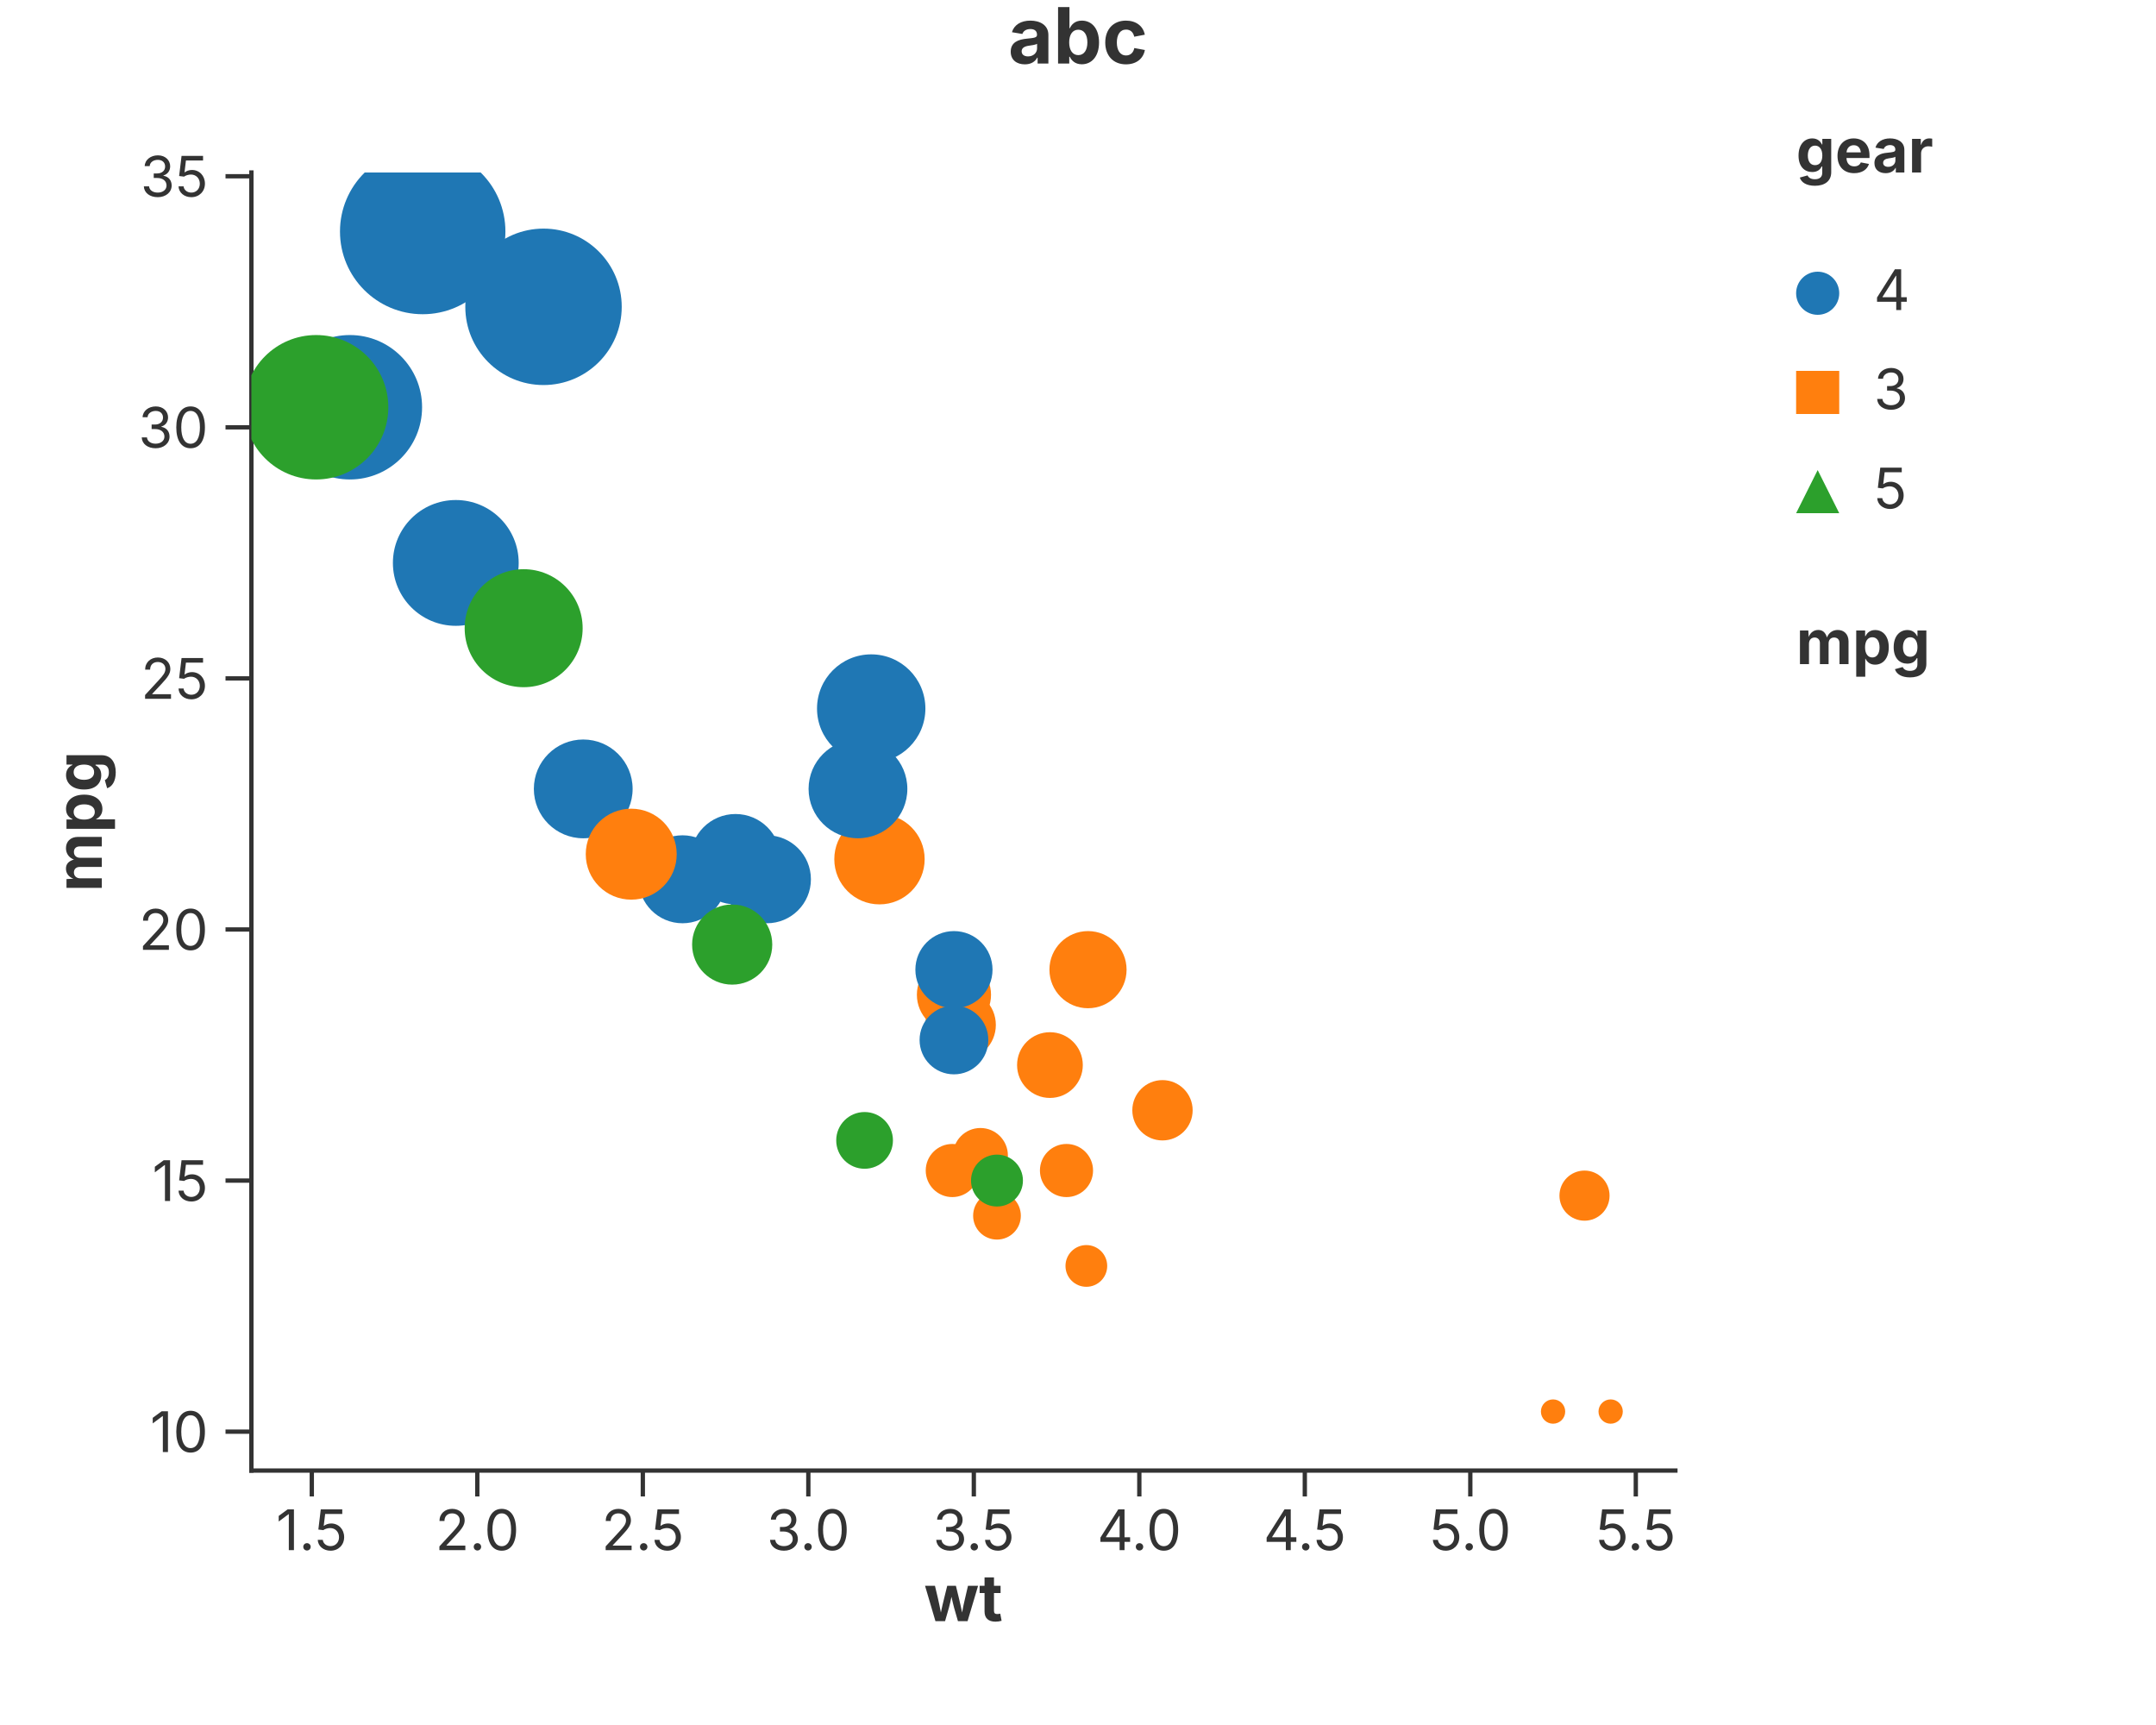
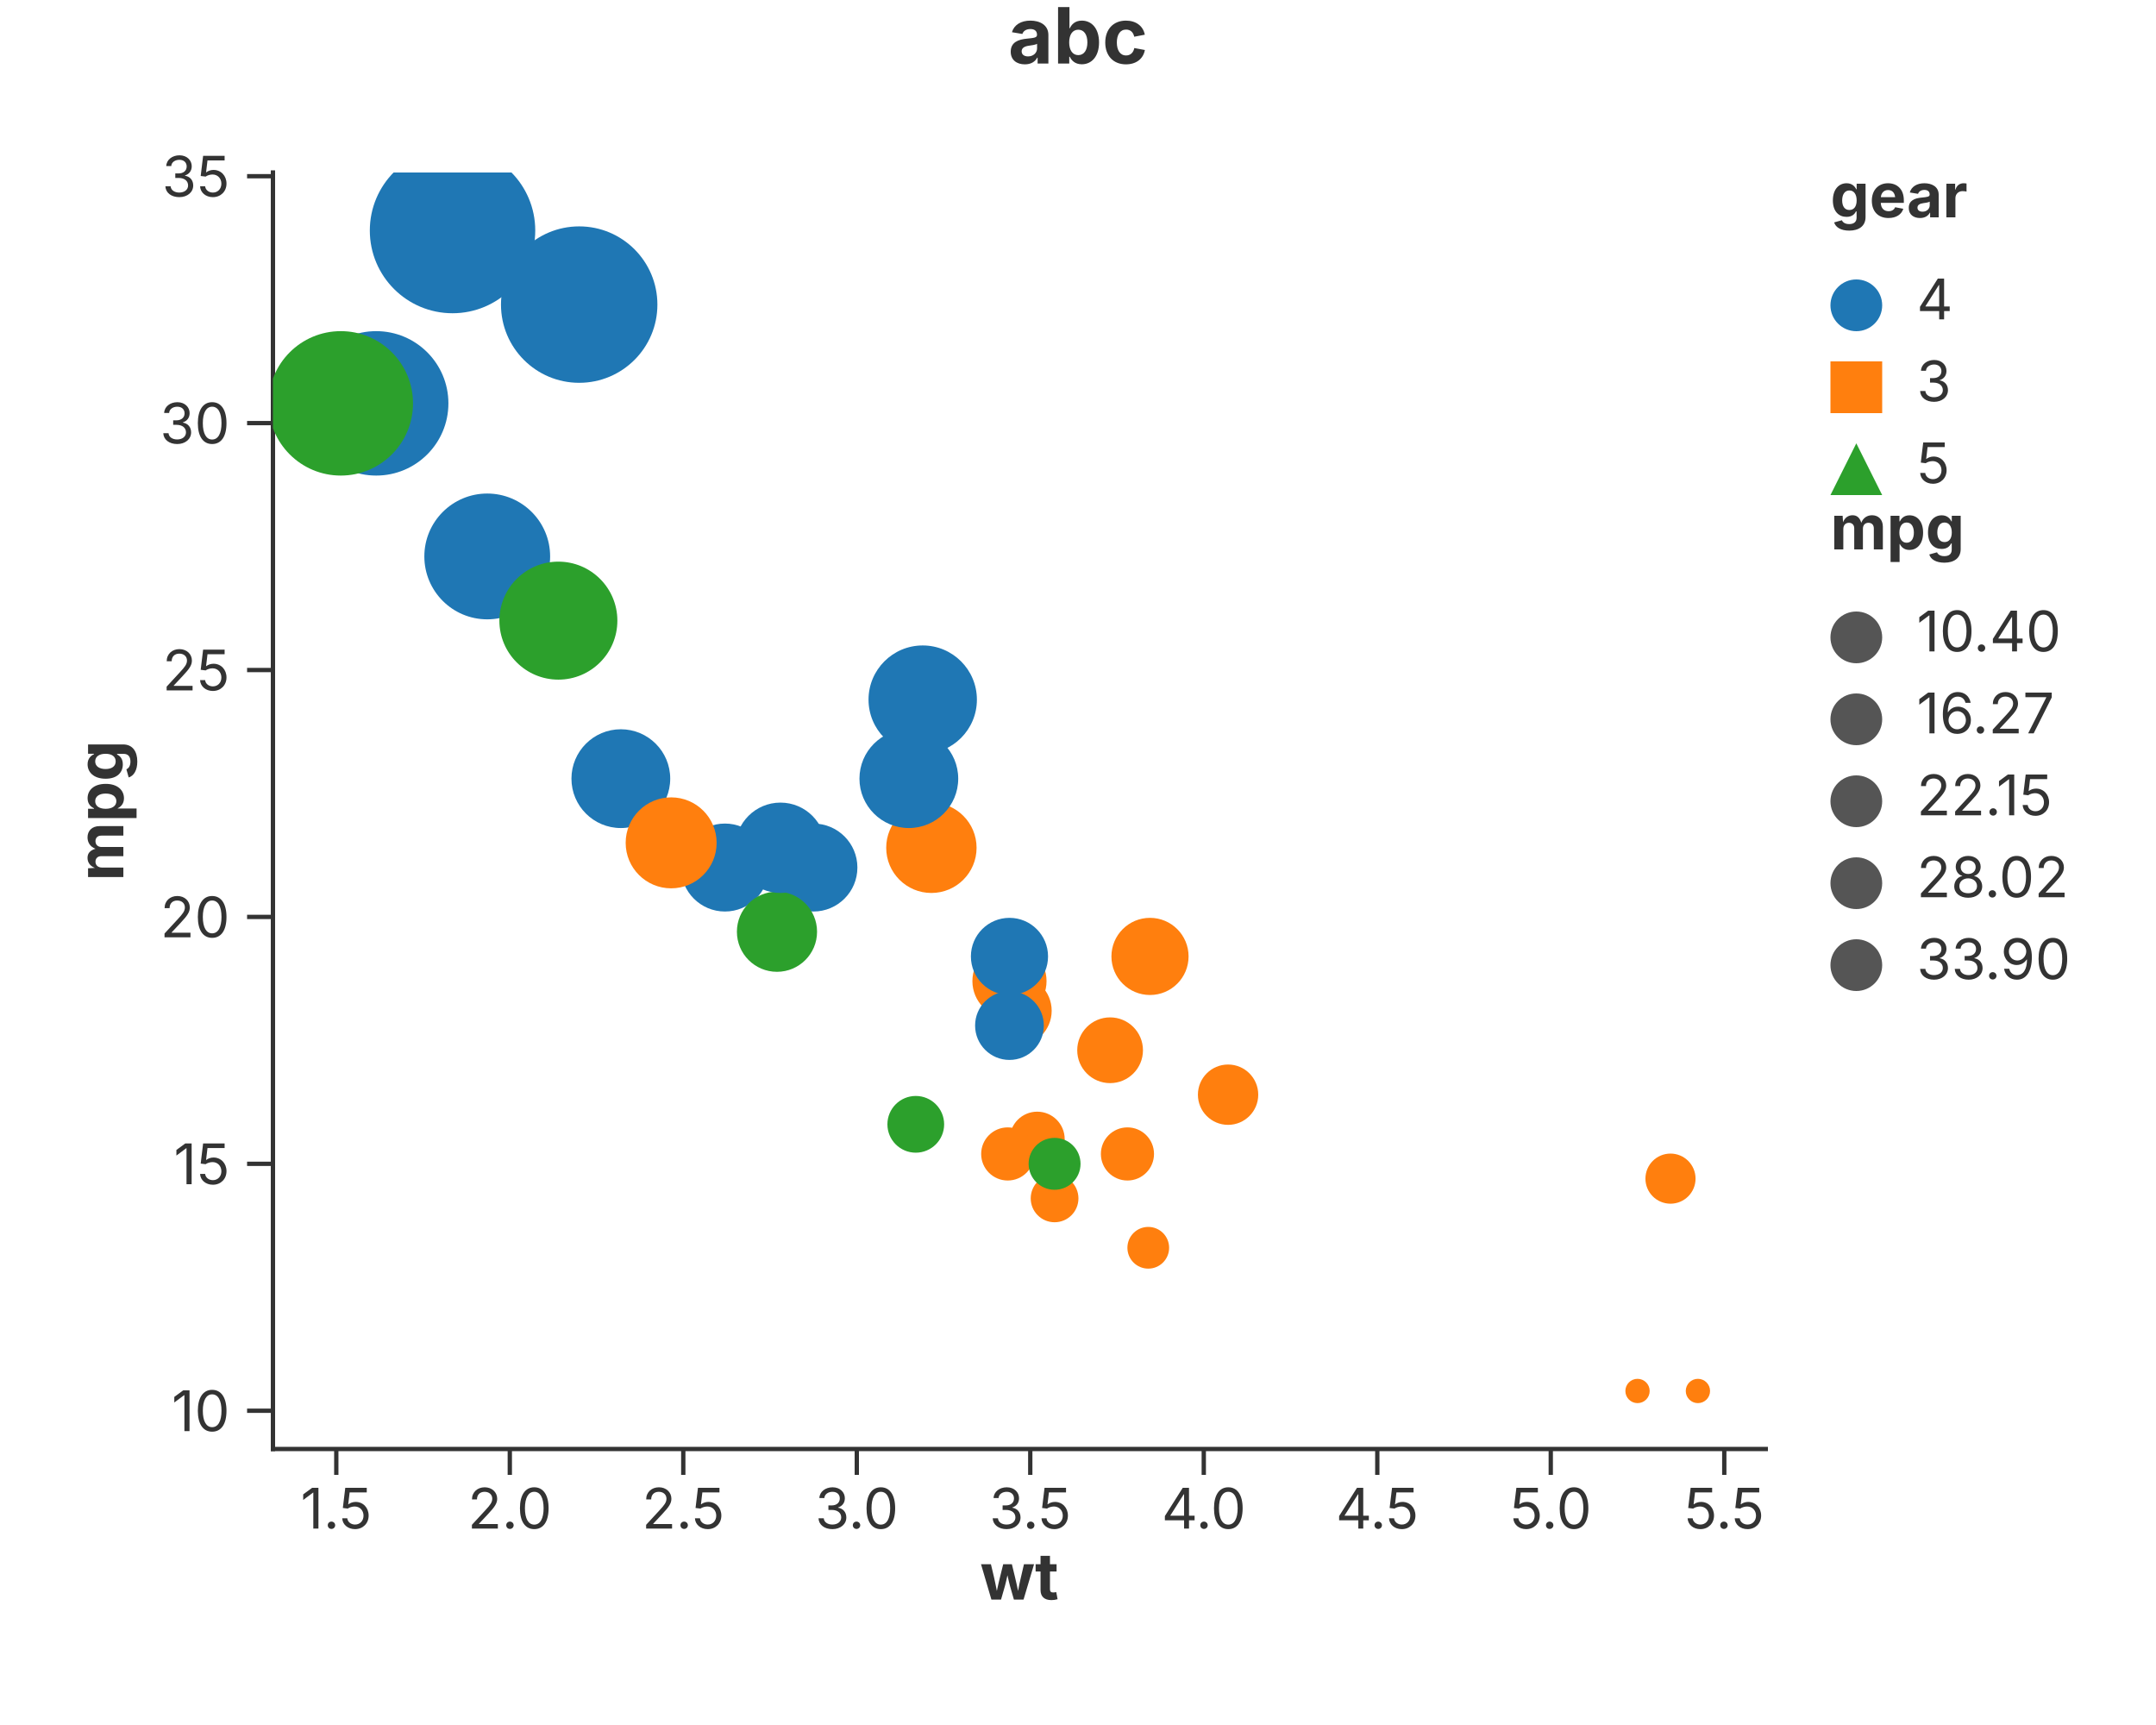
<svg xmlns="http://www.w3.org/2000/svg" width="500" height="400" viewBox="0 0 500 400">
  <rect width="100%" height="100%" fill="white" />
  <text x="250.00" y="8.00" text-anchor="middle" dominant-baseline="middle" font-family="Inter, -apple-system, BlinkMacSystemFont, 'Segoe UI', Roboto, Helvetica, Arial, 'PingFang SC', 'Microsoft YaHei', Ubuntu, Cantarell, 'Noto Sans', sans-serif" font-size="18" fill="#333" font-weight="bold">abc</text>
-   <line x1="58.30" y1="341.00" x2="388.54" y2="341.00" stroke="#333" stroke-width="1" stroke-linecap="square" />
-   <line x1="72.31" y1="341.00" x2="72.31" y2="347.00" stroke="#333" stroke-width="1.0" />
-   <text x="72.31" y="350.00" font-size="13" font-family="Inter, -apple-system, BlinkMacSystemFont, 'Segoe UI', Roboto, Helvetica, Arial, 'PingFang SC', 'Microsoft YaHei', Ubuntu, Cantarell, 'Noto Sans', sans-serif" fill="#333" text-anchor="middle" dominant-baseline="hanging">1.5</text>
-   <line x1="110.69" y1="341.00" x2="110.69" y2="347.00" stroke="#333" stroke-width="1.0" />
-   <text x="110.69" y="350.00" font-size="13" font-family="Inter, -apple-system, BlinkMacSystemFont, 'Segoe UI', Roboto, Helvetica, Arial, 'PingFang SC', 'Microsoft YaHei', Ubuntu, Cantarell, 'Noto Sans', sans-serif" fill="#333" text-anchor="middle" dominant-baseline="hanging">2.0</text>
-   <line x1="149.08" y1="341.00" x2="149.08" y2="347.00" stroke="#333" stroke-width="1.0" />
-   <text x="149.08" y="350.00" font-size="13" font-family="Inter, -apple-system, BlinkMacSystemFont, 'Segoe UI', Roboto, Helvetica, Arial, 'PingFang SC', 'Microsoft YaHei', Ubuntu, Cantarell, 'Noto Sans', sans-serif" fill="#333" text-anchor="middle" dominant-baseline="hanging">2.5</text>
-   <line x1="187.46" y1="341.00" x2="187.46" y2="347.00" stroke="#333" stroke-width="1.0" />
-   <text x="187.46" y="350.00" font-size="13" font-family="Inter, -apple-system, BlinkMacSystemFont, 'Segoe UI', Roboto, Helvetica, Arial, 'PingFang SC', 'Microsoft YaHei', Ubuntu, Cantarell, 'Noto Sans', sans-serif" fill="#333" text-anchor="middle" dominant-baseline="hanging">3.0</text>
-   <line x1="225.84" y1="341.00" x2="225.84" y2="347.00" stroke="#333" stroke-width="1.0" />
-   <text x="225.84" y="350.00" font-size="13" font-family="Inter, -apple-system, BlinkMacSystemFont, 'Segoe UI', Roboto, Helvetica, Arial, 'PingFang SC', 'Microsoft YaHei', Ubuntu, Cantarell, 'Noto Sans', sans-serif" fill="#333" text-anchor="middle" dominant-baseline="hanging">3.5</text>
-   <line x1="264.22" y1="341.00" x2="264.22" y2="347.00" stroke="#333" stroke-width="1.0" />
-   <text x="264.22" y="350.00" font-size="13" font-family="Inter, -apple-system, BlinkMacSystemFont, 'Segoe UI', Roboto, Helvetica, Arial, 'PingFang SC', 'Microsoft YaHei', Ubuntu, Cantarell, 'Noto Sans', sans-serif" fill="#333" text-anchor="middle" dominant-baseline="hanging">4.0</text>
-   <line x1="302.60" y1="341.00" x2="302.60" y2="347.00" stroke="#333" stroke-width="1.0" />
-   <text x="302.60" y="350.00" font-size="13" font-family="Inter, -apple-system, BlinkMacSystemFont, 'Segoe UI', Roboto, Helvetica, Arial, 'PingFang SC', 'Microsoft YaHei', Ubuntu, Cantarell, 'Noto Sans', sans-serif" fill="#333" text-anchor="middle" dominant-baseline="hanging">4.5</text>
-   <line x1="340.98" y1="341.00" x2="340.98" y2="347.00" stroke="#333" stroke-width="1.0" />
-   <text x="340.98" y="350.00" font-size="13" font-family="Inter, -apple-system, BlinkMacSystemFont, 'Segoe UI', Roboto, Helvetica, Arial, 'PingFang SC', 'Microsoft YaHei', Ubuntu, Cantarell, 'Noto Sans', sans-serif" fill="#333" text-anchor="middle" dominant-baseline="hanging">5.0</text>
-   <line x1="379.36" y1="341.00" x2="379.36" y2="347.00" stroke="#333" stroke-width="1.0" />
-   <text x="379.36" y="350.00" font-size="13" font-family="Inter, -apple-system, BlinkMacSystemFont, 'Segoe UI', Roboto, Helvetica, Arial, 'PingFang SC', 'Microsoft YaHei', Ubuntu, Cantarell, 'Noto Sans', sans-serif" fill="#333" text-anchor="middle" dominant-baseline="hanging">5.5</text>
-   <text x="223.42" y="365.00" text-anchor="middle" font-size="15" font-family="Inter, -apple-system, BlinkMacSystemFont, 'Segoe UI', Roboto, Helvetica, Arial, 'PingFang SC', 'Microsoft YaHei', Ubuntu, Cantarell, 'Noto Sans', sans-serif" fill="#333" font-weight="bold" dominant-baseline="hanging">wt</text>
-   <line x1="58.30" y1="341.00" x2="58.30" y2="40.00" stroke="#333" stroke-width="1" stroke-linecap="square" />
-   <line x1="58.30" y1="331.98" x2="52.30" y2="331.98" stroke="#333" stroke-width="1.0" />
-   <text x="48.30" y="331.98" font-size="13" font-family="Inter, -apple-system, BlinkMacSystemFont, 'Segoe UI', Roboto, Helvetica, Arial, 'PingFang SC', 'Microsoft YaHei', Ubuntu, Cantarell, 'Noto Sans', sans-serif" fill="#333" text-anchor="end" dominant-baseline="central">10</text>
-   <line x1="58.30" y1="273.76" x2="52.30" y2="273.76" stroke="#333" stroke-width="1.0" />
-   <text x="48.30" y="273.76" font-size="13" font-family="Inter, -apple-system, BlinkMacSystemFont, 'Segoe UI', Roboto, Helvetica, Arial, 'PingFang SC', 'Microsoft YaHei', Ubuntu, Cantarell, 'Noto Sans', sans-serif" fill="#333" text-anchor="end" dominant-baseline="central">15</text>
-   <line x1="58.30" y1="215.53" x2="52.30" y2="215.53" stroke="#333" stroke-width="1.0" />
-   <text x="48.30" y="215.53" font-size="13" font-family="Inter, -apple-system, BlinkMacSystemFont, 'Segoe UI', Roboto, Helvetica, Arial, 'PingFang SC', 'Microsoft YaHei', Ubuntu, Cantarell, 'Noto Sans', sans-serif" fill="#333" text-anchor="end" dominant-baseline="central">20</text>
-   <line x1="58.30" y1="157.31" x2="52.30" y2="157.31" stroke="#333" stroke-width="1.0" />
-   <text x="48.30" y="157.31" font-size="13" font-family="Inter, -apple-system, BlinkMacSystemFont, 'Segoe UI', Roboto, Helvetica, Arial, 'PingFang SC', 'Microsoft YaHei', Ubuntu, Cantarell, 'Noto Sans', sans-serif" fill="#333" text-anchor="end" dominant-baseline="central">25</text>
-   <line x1="58.30" y1="99.09" x2="52.30" y2="99.09" stroke="#333" stroke-width="1.0" />
-   <text x="48.30" y="99.09" font-size="13" font-family="Inter, -apple-system, BlinkMacSystemFont, 'Segoe UI', Roboto, Helvetica, Arial, 'PingFang SC', 'Microsoft YaHei', Ubuntu, Cantarell, 'Noto Sans', sans-serif" fill="#333" text-anchor="end" dominant-baseline="central">30</text>
-   <line x1="58.30" y1="40.87" x2="52.30" y2="40.87" stroke="#333" stroke-width="1.0" />
-   <text x="48.30" y="40.87" font-size="13" font-family="Inter, -apple-system, BlinkMacSystemFont, 'Segoe UI', Roboto, Helvetica, Arial, 'PingFang SC', 'Microsoft YaHei', Ubuntu, Cantarell, 'Noto Sans', sans-serif" fill="#333" text-anchor="end" dominant-baseline="central">35</text>
-   <text x="18.00" y="190.50" text-anchor="middle" font-size="15" font-family="Inter, -apple-system, BlinkMacSystemFont, 'Segoe UI', Roboto, Helvetica, Arial, 'PingFang SC', 'Microsoft YaHei', Ubuntu, Cantarell, 'Noto Sans', sans-serif" fill="#333" font-weight="bold" transform="rotate(-90, 18.00, 190.50)" dominant-baseline="middle">mpg</text>
+   <line x1="63.30" y1="336.00" x2="409.50" y2="336.00" stroke="#333" stroke-width="1" stroke-linecap="square" />
+   <line x1="77.99" y1="336.00" x2="77.99" y2="342.00" stroke="#333" stroke-width="1.0" />
+   <text x="77.99" y="345.00" font-size="13" font-family="Inter, -apple-system, BlinkMacSystemFont, 'Segoe UI', Roboto, Helvetica, Arial, 'PingFang SC', 'Microsoft YaHei', Ubuntu, Cantarell, 'Noto Sans', sans-serif" fill="#333" text-anchor="middle" dominant-baseline="hanging">1.5</text>
+   <line x1="118.23" y1="336.00" x2="118.23" y2="342.00" stroke="#333" stroke-width="1.0" />
+   <text x="118.23" y="345.00" font-size="13" font-family="Inter, -apple-system, BlinkMacSystemFont, 'Segoe UI', Roboto, Helvetica, Arial, 'PingFang SC', 'Microsoft YaHei', Ubuntu, Cantarell, 'Noto Sans', sans-serif" fill="#333" text-anchor="middle" dominant-baseline="hanging">2.0</text>
+   <line x1="158.46" y1="336.00" x2="158.46" y2="342.00" stroke="#333" stroke-width="1.0" />
+   <text x="158.46" y="345.00" font-size="13" font-family="Inter, -apple-system, BlinkMacSystemFont, 'Segoe UI', Roboto, Helvetica, Arial, 'PingFang SC', 'Microsoft YaHei', Ubuntu, Cantarell, 'Noto Sans', sans-serif" fill="#333" text-anchor="middle" dominant-baseline="hanging">2.5</text>
+   <line x1="198.70" y1="336.00" x2="198.70" y2="342.00" stroke="#333" stroke-width="1.0" />
+   <text x="198.70" y="345.00" font-size="13" font-family="Inter, -apple-system, BlinkMacSystemFont, 'Segoe UI', Roboto, Helvetica, Arial, 'PingFang SC', 'Microsoft YaHei', Ubuntu, Cantarell, 'Noto Sans', sans-serif" fill="#333" text-anchor="middle" dominant-baseline="hanging">3.0</text>
+   <line x1="238.93" y1="336.00" x2="238.93" y2="342.00" stroke="#333" stroke-width="1.0" />
+   <text x="238.93" y="345.00" font-size="13" font-family="Inter, -apple-system, BlinkMacSystemFont, 'Segoe UI', Roboto, Helvetica, Arial, 'PingFang SC', 'Microsoft YaHei', Ubuntu, Cantarell, 'Noto Sans', sans-serif" fill="#333" text-anchor="middle" dominant-baseline="hanging">3.5</text>
+   <line x1="279.17" y1="336.00" x2="279.17" y2="342.00" stroke="#333" stroke-width="1.0" />
+   <text x="279.17" y="345.00" font-size="13" font-family="Inter, -apple-system, BlinkMacSystemFont, 'Segoe UI', Roboto, Helvetica, Arial, 'PingFang SC', 'Microsoft YaHei', Ubuntu, Cantarell, 'Noto Sans', sans-serif" fill="#333" text-anchor="middle" dominant-baseline="hanging">4.0</text>
+   <line x1="319.41" y1="336.00" x2="319.41" y2="342.00" stroke="#333" stroke-width="1.0" />
+   <text x="319.41" y="345.00" font-size="13" font-family="Inter, -apple-system, BlinkMacSystemFont, 'Segoe UI', Roboto, Helvetica, Arial, 'PingFang SC', 'Microsoft YaHei', Ubuntu, Cantarell, 'Noto Sans', sans-serif" fill="#333" text-anchor="middle" dominant-baseline="hanging">4.5</text>
+   <line x1="359.64" y1="336.00" x2="359.64" y2="342.00" stroke="#333" stroke-width="1.0" />
+   <text x="359.64" y="345.00" font-size="13" font-family="Inter, -apple-system, BlinkMacSystemFont, 'Segoe UI', Roboto, Helvetica, Arial, 'PingFang SC', 'Microsoft YaHei', Ubuntu, Cantarell, 'Noto Sans', sans-serif" fill="#333" text-anchor="middle" dominant-baseline="hanging">5.0</text>
+   <line x1="399.88" y1="336.00" x2="399.88" y2="342.00" stroke="#333" stroke-width="1.0" />
+   <text x="399.88" y="345.00" font-size="13" font-family="Inter, -apple-system, BlinkMacSystemFont, 'Segoe UI', Roboto, Helvetica, Arial, 'PingFang SC', 'Microsoft YaHei', Ubuntu, Cantarell, 'Noto Sans', sans-serif" fill="#333" text-anchor="middle" dominant-baseline="hanging">5.5</text>
+   <text x="236.40" y="360.00" text-anchor="middle" font-size="15" font-family="Inter, -apple-system, BlinkMacSystemFont, 'Segoe UI', Roboto, Helvetica, Arial, 'PingFang SC', 'Microsoft YaHei', Ubuntu, Cantarell, 'Noto Sans', sans-serif" fill="#333" font-weight="bold" dominant-baseline="hanging">wt</text>
+   <line x1="63.30" y1="336.00" x2="63.30" y2="40.00" stroke="#333" stroke-width="1" stroke-linecap="square" />
+   <line x1="63.30" y1="327.13" x2="57.30" y2="327.13" stroke="#333" stroke-width="1.0" />
+   <text x="53.30" y="327.13" font-size="13" font-family="Inter, -apple-system, BlinkMacSystemFont, 'Segoe UI', Roboto, Helvetica, Arial, 'PingFang SC', 'Microsoft YaHei', Ubuntu, Cantarell, 'Noto Sans', sans-serif" fill="#333" text-anchor="end" dominant-baseline="central">10</text>
+   <line x1="63.30" y1="269.87" x2="57.30" y2="269.87" stroke="#333" stroke-width="1.0" />
+   <text x="53.30" y="269.87" font-size="13" font-family="Inter, -apple-system, BlinkMacSystemFont, 'Segoe UI', Roboto, Helvetica, Arial, 'PingFang SC', 'Microsoft YaHei', Ubuntu, Cantarell, 'Noto Sans', sans-serif" fill="#333" text-anchor="end" dominant-baseline="central">15</text>
+   <line x1="63.30" y1="212.62" x2="57.30" y2="212.62" stroke="#333" stroke-width="1.0" />
+   <text x="53.30" y="212.62" font-size="13" font-family="Inter, -apple-system, BlinkMacSystemFont, 'Segoe UI', Roboto, Helvetica, Arial, 'PingFang SC', 'Microsoft YaHei', Ubuntu, Cantarell, 'Noto Sans', sans-serif" fill="#333" text-anchor="end" dominant-baseline="central">20</text>
+   <line x1="63.30" y1="155.37" x2="57.30" y2="155.37" stroke="#333" stroke-width="1.0" />
+   <text x="53.30" y="155.37" font-size="13" font-family="Inter, -apple-system, BlinkMacSystemFont, 'Segoe UI', Roboto, Helvetica, Arial, 'PingFang SC', 'Microsoft YaHei', Ubuntu, Cantarell, 'Noto Sans', sans-serif" fill="#333" text-anchor="end" dominant-baseline="central">25</text>
+   <line x1="63.30" y1="98.11" x2="57.30" y2="98.11" stroke="#333" stroke-width="1.0" />
+   <text x="53.30" y="98.11" font-size="13" font-family="Inter, -apple-system, BlinkMacSystemFont, 'Segoe UI', Roboto, Helvetica, Arial, 'PingFang SC', 'Microsoft YaHei', Ubuntu, Cantarell, 'Noto Sans', sans-serif" fill="#333" text-anchor="end" dominant-baseline="central">30</text>
+   <line x1="63.30" y1="40.86" x2="57.30" y2="40.86" stroke="#333" stroke-width="1.0" />
+   <text x="53.30" y="40.86" font-size="13" font-family="Inter, -apple-system, BlinkMacSystemFont, 'Segoe UI', Roboto, Helvetica, Arial, 'PingFang SC', 'Microsoft YaHei', Ubuntu, Cantarell, 'Noto Sans', sans-serif" fill="#333" text-anchor="end" dominant-baseline="central">35</text>
+   <text x="23.00" y="188.00" text-anchor="middle" font-size="15" font-family="Inter, -apple-system, BlinkMacSystemFont, 'Segoe UI', Roboto, Helvetica, Arial, 'PingFang SC', 'Microsoft YaHei', Ubuntu, Cantarell, 'Noto Sans', sans-serif" fill="#333" font-weight="bold" transform="rotate(-90, 23.00, 188.00)" dominant-baseline="middle">mpg</text>
  <defs>
    <clipPath id="plot-clip-area">
-       <rect x="58.300" y="40.000" width="330.240" height="301.000" />
+       <rect x="63.300" y="40.000" width="346.200" height="296.000" />
    </clipPath>
  </defs>
-   <circle cx="158.287" cy="203.891" r="10.199" fill="#1f77b4" stroke="none" stroke-width="0.000" fill-opacity="1.000" stroke-opacity="1.000" clip-path="url(#plot-clip-area)" />
-   <circle cx="177.861" cy="203.891" r="10.199" fill="#1f77b4" stroke="none" stroke-width="0.000" fill-opacity="1.000" stroke-opacity="1.000" clip-path="url(#plot-clip-area)" />
-   <circle cx="135.258" cy="182.931" r="11.453" fill="#1f77b4" stroke="none" stroke-width="0.000" fill-opacity="1.000" stroke-opacity="1.000" clip-path="url(#plot-clip-area)" />
-   <circle cx="203.961" cy="199.233" r="10.478" fill="#ff7f0e" stroke="none" stroke-width="0.000" fill-opacity="1.000" stroke-opacity="1.000" clip-path="url(#plot-clip-area)" />
-   <circle cx="221.232" cy="230.672" r="8.598" fill="#ff7f0e" stroke="none" stroke-width="0.000" fill-opacity="1.000" stroke-opacity="1.000" clip-path="url(#plot-clip-area)" />
-   <circle cx="222.768" cy="237.659" r="8.180" fill="#ff7f0e" stroke="none" stroke-width="0.000" fill-opacity="1.000" stroke-opacity="1.000" clip-path="url(#plot-clip-area)" />
-   <circle cx="231.211" cy="281.906" r="5.534" fill="#ff7f0e" stroke="none" stroke-width="0.000" fill-opacity="1.000" stroke-opacity="1.000" clip-path="url(#plot-clip-area)" />
-   <circle cx="202.042" cy="164.301" r="12.567" fill="#1f77b4" stroke="none" stroke-width="0.000" fill-opacity="1.000" stroke-opacity="1.000" clip-path="url(#plot-clip-area)" />
-   <circle cx="198.971" cy="182.931" r="11.453" fill="#1f77b4" stroke="none" stroke-width="0.000" fill-opacity="1.000" stroke-opacity="1.000" clip-path="url(#plot-clip-area)" />
-   <circle cx="221.232" cy="224.850" r="8.946" fill="#1f77b4" stroke="none" stroke-width="0.000" fill-opacity="1.000" stroke-opacity="1.000" clip-path="url(#plot-clip-area)" />
-   <circle cx="221.232" cy="241.152" r="7.971" fill="#1f77b4" stroke="none" stroke-width="0.000" fill-opacity="1.000" stroke-opacity="1.000" clip-path="url(#plot-clip-area)" />
-   <circle cx="269.593" cy="257.454" r="6.996" fill="#ff7f0e" stroke="none" stroke-width="0.000" fill-opacity="1.000" stroke-opacity="1.000" clip-path="url(#plot-clip-area)" />
-   <circle cx="243.493" cy="246.974" r="7.623" fill="#ff7f0e" stroke="none" stroke-width="0.000" fill-opacity="1.000" stroke-opacity="1.000" clip-path="url(#plot-clip-area)" />
-   <circle cx="247.332" cy="271.426" r="6.161" fill="#ff7f0e" stroke="none" stroke-width="0.000" fill-opacity="1.000" stroke-opacity="1.000" clip-path="url(#plot-clip-area)" />
-   <circle cx="360.172" cy="327.318" r="2.818" fill="#ff7f0e" stroke="none" stroke-width="0.000" fill-opacity="1.000" stroke-opacity="1.000" clip-path="url(#plot-clip-area)" />
-   <circle cx="373.529" cy="327.318" r="2.818" fill="#ff7f0e" stroke="none" stroke-width="0.000" fill-opacity="1.000" stroke-opacity="1.000" clip-path="url(#plot-clip-area)" />
-   <circle cx="367.465" cy="277.249" r="5.812" fill="#ff7f0e" stroke="none" stroke-width="0.000" fill-opacity="1.000" stroke-opacity="1.000" clip-path="url(#plot-clip-area)" />
-   <circle cx="126.047" cy="71.148" r="18.137" fill="#1f77b4" stroke="none" stroke-width="0.000" fill-opacity="1.000" stroke-opacity="1.000" clip-path="url(#plot-clip-area)" />
-   <circle cx="81.141" cy="94.436" r="16.745" fill="#1f77b4" stroke="none" stroke-width="0.000" fill-opacity="1.000" stroke-opacity="1.000" clip-path="url(#plot-clip-area)" />
-   <circle cx="98.028" cy="53.682" r="19.182" fill="#1f77b4" stroke="none" stroke-width="0.000" fill-opacity="1.000" stroke-opacity="1.000" clip-path="url(#plot-clip-area)" />
-   <circle cx="146.389" cy="198.069" r="10.547" fill="#ff7f0e" stroke="none" stroke-width="0.000" fill-opacity="1.000" stroke-opacity="1.000" clip-path="url(#plot-clip-area)" />
-   <circle cx="227.373" cy="267.933" r="6.369" fill="#ff7f0e" stroke="none" stroke-width="0.000" fill-opacity="1.000" stroke-opacity="1.000" clip-path="url(#plot-clip-area)" />
-   <circle cx="220.848" cy="271.426" r="6.161" fill="#ff7f0e" stroke="none" stroke-width="0.000" fill-opacity="1.000" stroke-opacity="1.000" clip-path="url(#plot-clip-area)" />
-   <circle cx="251.937" cy="293.550" r="4.838" fill="#ff7f0e" stroke="none" stroke-width="0.000" fill-opacity="1.000" stroke-opacity="1.000" clip-path="url(#plot-clip-area)" />
-   <circle cx="252.321" cy="224.850" r="8.946" fill="#ff7f0e" stroke="none" stroke-width="0.000" fill-opacity="1.000" stroke-opacity="1.000" clip-path="url(#plot-clip-area)" />
-   <circle cx="105.705" cy="130.533" r="14.586" fill="#1f77b4" stroke="none" stroke-width="0.000" fill-opacity="1.000" stroke-opacity="1.000" clip-path="url(#plot-clip-area)" />
-   <circle cx="121.441" cy="145.670" r="13.681" fill="#2ca02c" stroke="none" stroke-width="0.000" fill-opacity="1.000" stroke-opacity="1.000" clip-path="url(#plot-clip-area)" />
-   <circle cx="73.311" cy="94.436" r="16.745" fill="#2ca02c" stroke="none" stroke-width="0.000" fill-opacity="1.000" stroke-opacity="1.000" clip-path="url(#plot-clip-area)" />
-   <circle cx="200.506" cy="264.440" r="6.578" fill="#2ca02c" stroke="none" stroke-width="0.000" fill-opacity="1.000" stroke-opacity="1.000" clip-path="url(#plot-clip-area)" />
-   <circle cx="169.801" cy="219.028" r="9.294" fill="#2ca02c" stroke="none" stroke-width="0.000" fill-opacity="1.000" stroke-opacity="1.000" clip-path="url(#plot-clip-area)" />
-   <circle cx="231.211" cy="273.755" r="6.021" fill="#2ca02c" stroke="none" stroke-width="0.000" fill-opacity="1.000" stroke-opacity="1.000" clip-path="url(#plot-clip-area)" />
-   <circle cx="170.569" cy="199.233" r="10.478" fill="#1f77b4" stroke="none" stroke-width="0.000" fill-opacity="1.000" stroke-opacity="1.000" clip-path="url(#plot-clip-area)" />
-   <text x="416.540" y="40.000" font-size="14.3" font-family="Inter, -apple-system, BlinkMacSystemFont, 'Segoe UI', Roboto, Helvetica, Arial, 'PingFang SC', 'Microsoft YaHei', Ubuntu, Cantarell, 'Noto Sans', sans-serif" fill="#333" fill-opacity="1.000" text-anchor="start" font-weight="bold">gear</text>
-   <circle cx="421.540" cy="68.000" r="5.000" fill="#1f77b4" stroke="none" stroke-width="0.000" fill-opacity="1.000" stroke-opacity="1.000" />
-   <text x="434.540" y="71.900" font-size="13.0" font-family="Inter, -apple-system, BlinkMacSystemFont, 'Segoe UI', Roboto, Helvetica, Arial, 'PingFang SC', 'Microsoft YaHei', Ubuntu, Cantarell, 'Noto Sans', sans-serif" fill="#333" fill-opacity="1.000" text-anchor="start" font-weight="normal">4</text>
-   <rect x="416.540" y="86.000" width="10.000" height="10.000" fill="#ff7f0e" stroke="none" stroke-width="0.000" fill-opacity="1.000" stroke-opacity="1.000" />
-   <text x="434.540" y="94.900" font-size="13.0" font-family="Inter, -apple-system, BlinkMacSystemFont, 'Segoe UI', Roboto, Helvetica, Arial, 'PingFang SC', 'Microsoft YaHei', Ubuntu, Cantarell, 'Noto Sans', sans-serif" fill="#333" fill-opacity="1.000" text-anchor="start" font-weight="normal">3</text>
-   <polygon points="421.540,109.000 416.540,119.000 426.540,119.000" fill="#2ca02c" stroke="none" stroke-width="0.000" fill-opacity="1.000" stroke-opacity="1.000" />
-   <text x="434.540" y="117.900" font-size="13.0" font-family="Inter, -apple-system, BlinkMacSystemFont, 'Segoe UI', Roboto, Helvetica, Arial, 'PingFang SC', 'Microsoft YaHei', Ubuntu, Cantarell, 'Noto Sans', sans-serif" fill="#333" fill-opacity="1.000" text-anchor="start" font-weight="normal">5</text>
-   <text x="416.540" y="154.000" font-size="14.3" font-family="Inter, -apple-system, BlinkMacSystemFont, 'Segoe UI', Roboto, Helvetica, Arial, 'PingFang SC', 'Microsoft YaHei', Ubuntu, Cantarell, 'Noto Sans', sans-serif" fill="#333" fill-opacity="1.000" text-anchor="start" font-weight="bold">mpg</text>
+   <circle cx="168.119" cy="201.168" r="10.199" fill="#1f77b4" stroke="none" stroke-width="0.000" fill-opacity="1.000" stroke-opacity="1.000" clip-path="url(#plot-clip-area)" />
+   <circle cx="188.640" cy="201.168" r="10.199" fill="#1f77b4" stroke="none" stroke-width="0.000" fill-opacity="1.000" stroke-opacity="1.000" clip-path="url(#plot-clip-area)" />
+   <circle cx="143.978" cy="180.557" r="11.453" fill="#1f77b4" stroke="none" stroke-width="0.000" fill-opacity="1.000" stroke-opacity="1.000" clip-path="url(#plot-clip-area)" />
+   <circle cx="216.000" cy="196.588" r="10.478" fill="#ff7f0e" stroke="none" stroke-width="0.000" fill-opacity="1.000" stroke-opacity="1.000" clip-path="url(#plot-clip-area)" />
+   <circle cx="234.107" cy="227.505" r="8.598" fill="#ff7f0e" stroke="none" stroke-width="0.000" fill-opacity="1.000" stroke-opacity="1.000" clip-path="url(#plot-clip-area)" />
+   <circle cx="235.716" cy="234.375" r="8.180" fill="#ff7f0e" stroke="none" stroke-width="0.000" fill-opacity="1.000" stroke-opacity="1.000" clip-path="url(#plot-clip-area)" />
+   <circle cx="244.568" cy="277.888" r="5.534" fill="#ff7f0e" stroke="none" stroke-width="0.000" fill-opacity="1.000" stroke-opacity="1.000" clip-path="url(#plot-clip-area)" />
+   <circle cx="213.988" cy="162.236" r="12.567" fill="#1f77b4" stroke="none" stroke-width="0.000" fill-opacity="1.000" stroke-opacity="1.000" clip-path="url(#plot-clip-area)" />
+   <circle cx="210.770" cy="180.557" r="11.453" fill="#1f77b4" stroke="none" stroke-width="0.000" fill-opacity="1.000" stroke-opacity="1.000" clip-path="url(#plot-clip-area)" />
+   <circle cx="234.107" cy="221.779" r="8.946" fill="#1f77b4" stroke="none" stroke-width="0.000" fill-opacity="1.000" stroke-opacity="1.000" clip-path="url(#plot-clip-area)" />
+   <circle cx="234.107" cy="237.810" r="7.971" fill="#1f77b4" stroke="none" stroke-width="0.000" fill-opacity="1.000" stroke-opacity="1.000" clip-path="url(#plot-clip-area)" />
+   <circle cx="284.804" cy="253.841" r="6.996" fill="#ff7f0e" stroke="none" stroke-width="0.000" fill-opacity="1.000" stroke-opacity="1.000" clip-path="url(#plot-clip-area)" />
+   <circle cx="257.444" cy="243.536" r="7.623" fill="#ff7f0e" stroke="none" stroke-width="0.000" fill-opacity="1.000" stroke-opacity="1.000" clip-path="url(#plot-clip-area)" />
+   <circle cx="261.467" cy="267.582" r="6.161" fill="#ff7f0e" stroke="none" stroke-width="0.000" fill-opacity="1.000" stroke-opacity="1.000" clip-path="url(#plot-clip-area)" />
+   <circle cx="379.761" cy="322.545" r="2.818" fill="#ff7f0e" stroke="none" stroke-width="0.000" fill-opacity="1.000" stroke-opacity="1.000" clip-path="url(#plot-clip-area)" />
+   <circle cx="393.764" cy="322.545" r="2.818" fill="#ff7f0e" stroke="none" stroke-width="0.000" fill-opacity="1.000" stroke-opacity="1.000" clip-path="url(#plot-clip-area)" />
+   <circle cx="387.406" cy="273.308" r="5.812" fill="#ff7f0e" stroke="none" stroke-width="0.000" fill-opacity="1.000" stroke-opacity="1.000" clip-path="url(#plot-clip-area)" />
+   <circle cx="134.321" cy="70.631" r="18.137" fill="#1f77b4" stroke="none" stroke-width="0.000" fill-opacity="1.000" stroke-opacity="1.000" clip-path="url(#plot-clip-area)" />
+   <circle cx="87.245" cy="93.532" r="16.745" fill="#1f77b4" stroke="none" stroke-width="0.000" fill-opacity="1.000" stroke-opacity="1.000" clip-path="url(#plot-clip-area)" />
+   <circle cx="104.948" cy="53.455" r="19.182" fill="#1f77b4" stroke="none" stroke-width="0.000" fill-opacity="1.000" stroke-opacity="1.000" clip-path="url(#plot-clip-area)" />
+   <circle cx="155.646" cy="195.443" r="10.547" fill="#ff7f0e" stroke="none" stroke-width="0.000" fill-opacity="1.000" stroke-opacity="1.000" clip-path="url(#plot-clip-area)" />
+   <circle cx="240.544" cy="264.147" r="6.369" fill="#ff7f0e" stroke="none" stroke-width="0.000" fill-opacity="1.000" stroke-opacity="1.000" clip-path="url(#plot-clip-area)" />
+   <circle cx="233.704" cy="267.582" r="6.161" fill="#ff7f0e" stroke="none" stroke-width="0.000" fill-opacity="1.000" stroke-opacity="1.000" clip-path="url(#plot-clip-area)" />
+   <circle cx="266.295" cy="289.338" r="4.838" fill="#ff7f0e" stroke="none" stroke-width="0.000" fill-opacity="1.000" stroke-opacity="1.000" clip-path="url(#plot-clip-area)" />
+   <circle cx="266.698" cy="221.779" r="8.946" fill="#ff7f0e" stroke="none" stroke-width="0.000" fill-opacity="1.000" stroke-opacity="1.000" clip-path="url(#plot-clip-area)" />
+   <circle cx="112.996" cy="129.029" r="14.586" fill="#1f77b4" stroke="none" stroke-width="0.000" fill-opacity="1.000" stroke-opacity="1.000" clip-path="url(#plot-clip-area)" />
+   <circle cx="129.493" cy="143.915" r="13.681" fill="#2ca02c" stroke="none" stroke-width="0.000" fill-opacity="1.000" stroke-opacity="1.000" clip-path="url(#plot-clip-area)" />
+   <circle cx="79.036" cy="93.532" r="16.745" fill="#2ca02c" stroke="none" stroke-width="0.000" fill-opacity="1.000" stroke-opacity="1.000" clip-path="url(#plot-clip-area)" />
+   <circle cx="212.379" cy="260.712" r="6.578" fill="#2ca02c" stroke="none" stroke-width="0.000" fill-opacity="1.000" stroke-opacity="1.000" clip-path="url(#plot-clip-area)" />
+   <circle cx="180.190" cy="216.054" r="9.294" fill="#2ca02c" stroke="none" stroke-width="0.000" fill-opacity="1.000" stroke-opacity="1.000" clip-path="url(#plot-clip-area)" />
+   <circle cx="244.568" cy="269.872" r="6.021" fill="#2ca02c" stroke="none" stroke-width="0.000" fill-opacity="1.000" stroke-opacity="1.000" clip-path="url(#plot-clip-area)" />
+   <circle cx="180.995" cy="196.588" r="10.478" fill="#1f77b4" stroke="none" stroke-width="0.000" fill-opacity="1.000" stroke-opacity="1.000" clip-path="url(#plot-clip-area)" />
+   <text x="424.500" y="50.400" font-size="14.3" font-family="Inter, -apple-system, BlinkMacSystemFont, 'Segoe UI', Roboto, Helvetica, Arial, 'PingFang SC', 'Microsoft YaHei', Ubuntu, Cantarell, 'Noto Sans', sans-serif" fill="#333" fill-opacity="1.000" text-anchor="start" font-weight="bold">gear</text>
+   <circle cx="430.500" cy="70.800" r="6.000" fill="#1f77b4" stroke="none" stroke-width="0.000" fill-opacity="1.000" stroke-opacity="1.000" />
+   <text x="444.500" y="74.050" font-size="13.0" font-family="Inter, -apple-system, BlinkMacSystemFont, 'Segoe UI', Roboto, Helvetica, Arial, 'PingFang SC', 'Microsoft YaHei', Ubuntu, Cantarell, 'Noto Sans', sans-serif" fill="#333" fill-opacity="1.000" text-anchor="start" font-weight="normal">4</text>
+   <rect x="424.500" y="83.800" width="12.000" height="12.000" fill="#ff7f0e" stroke="none" stroke-width="0.000" fill-opacity="1.000" stroke-opacity="1.000" />
+   <text x="444.500" y="93.050" font-size="13.0" font-family="Inter, -apple-system, BlinkMacSystemFont, 'Segoe UI', Roboto, Helvetica, Arial, 'PingFang SC', 'Microsoft YaHei', Ubuntu, Cantarell, 'Noto Sans', sans-serif" fill="#333" fill-opacity="1.000" text-anchor="start" font-weight="normal">3</text>
+   <polygon points="430.500,102.800 424.500,114.800 436.500,114.800" fill="#2ca02c" stroke="none" stroke-width="0.000" fill-opacity="1.000" stroke-opacity="1.000" />
+   <text x="444.500" y="112.050" font-size="13.0" font-family="Inter, -apple-system, BlinkMacSystemFont, 'Segoe UI', Roboto, Helvetica, Arial, 'PingFang SC', 'Microsoft YaHei', Ubuntu, Cantarell, 'Noto Sans', sans-serif" fill="#333" fill-opacity="1.000" text-anchor="start" font-weight="normal">5</text>
+   <text x="424.500" y="127.400" font-size="14.3" font-family="Inter, -apple-system, BlinkMacSystemFont, 'Segoe UI', Roboto, Helvetica, Arial, 'PingFang SC', 'Microsoft YaHei', Ubuntu, Cantarell, 'Noto Sans', sans-serif" fill="#333" fill-opacity="1.000" text-anchor="start" font-weight="bold">mpg</text>
+   <circle cx="430.500" cy="147.800" r="6.000" fill="#555555" stroke="none" stroke-width="0.000" fill-opacity="1.000" stroke-opacity="1.000" />
+   <text x="444.500" y="151.050" font-size="13.0" font-family="Inter, -apple-system, BlinkMacSystemFont, 'Segoe UI', Roboto, Helvetica, Arial, 'PingFang SC', 'Microsoft YaHei', Ubuntu, Cantarell, 'Noto Sans', sans-serif" fill="#333" fill-opacity="1.000" text-anchor="start" font-weight="normal">10.40</text>
+   <circle cx="430.500" cy="166.800" r="6.000" fill="#555555" stroke="none" stroke-width="0.000" fill-opacity="1.000" stroke-opacity="1.000" />
+   <text x="444.500" y="170.050" font-size="13.0" font-family="Inter, -apple-system, BlinkMacSystemFont, 'Segoe UI', Roboto, Helvetica, Arial, 'PingFang SC', 'Microsoft YaHei', Ubuntu, Cantarell, 'Noto Sans', sans-serif" fill="#333" fill-opacity="1.000" text-anchor="start" font-weight="normal">16.27</text>
+   <circle cx="430.500" cy="185.800" r="6.000" fill="#555555" stroke="none" stroke-width="0.000" fill-opacity="1.000" stroke-opacity="1.000" />
+   <text x="444.500" y="189.050" font-size="13.0" font-family="Inter, -apple-system, BlinkMacSystemFont, 'Segoe UI', Roboto, Helvetica, Arial, 'PingFang SC', 'Microsoft YaHei', Ubuntu, Cantarell, 'Noto Sans', sans-serif" fill="#333" fill-opacity="1.000" text-anchor="start" font-weight="normal">22.15</text>
+   <circle cx="430.500" cy="204.800" r="6.000" fill="#555555" stroke="none" stroke-width="0.000" fill-opacity="1.000" stroke-opacity="1.000" />
+   <text x="444.500" y="208.050" font-size="13.0" font-family="Inter, -apple-system, BlinkMacSystemFont, 'Segoe UI', Roboto, Helvetica, Arial, 'PingFang SC', 'Microsoft YaHei', Ubuntu, Cantarell, 'Noto Sans', sans-serif" fill="#333" fill-opacity="1.000" text-anchor="start" font-weight="normal">28.02</text>
+   <circle cx="430.500" cy="223.800" r="6.000" fill="#555555" stroke="none" stroke-width="0.000" fill-opacity="1.000" stroke-opacity="1.000" />
+   <text x="444.500" y="227.050" font-size="13.0" font-family="Inter, -apple-system, BlinkMacSystemFont, 'Segoe UI', Roboto, Helvetica, Arial, 'PingFang SC', 'Microsoft YaHei', Ubuntu, Cantarell, 'Noto Sans', sans-serif" fill="#333" fill-opacity="1.000" text-anchor="start" font-weight="normal">33.90</text>
</svg>
